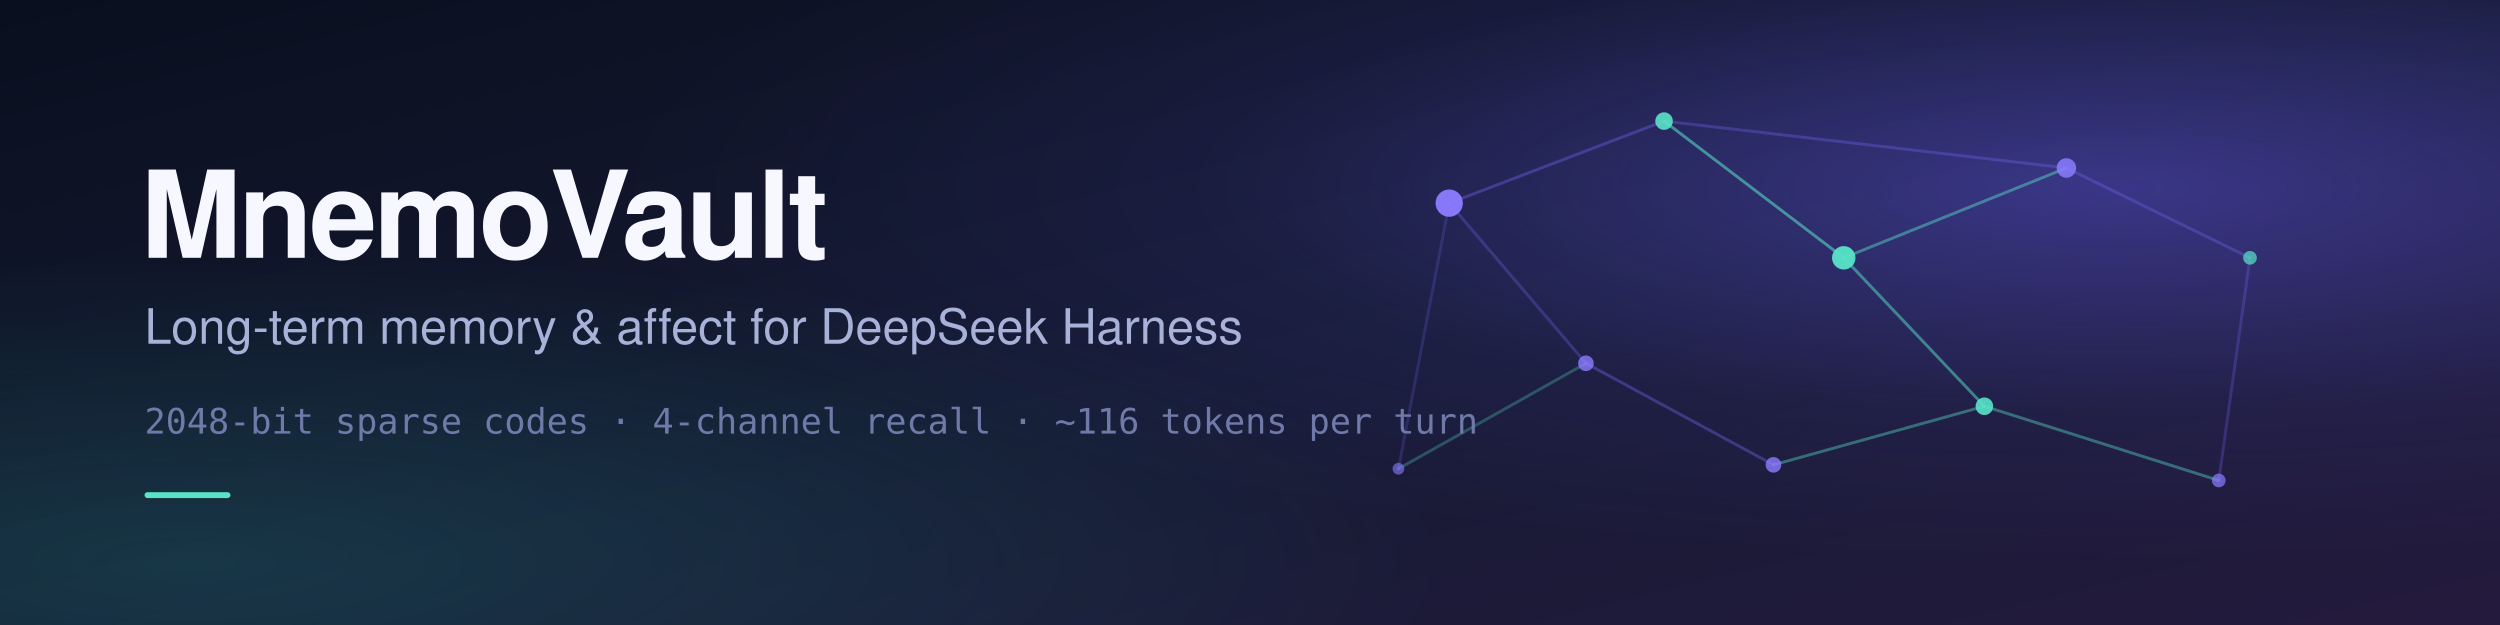
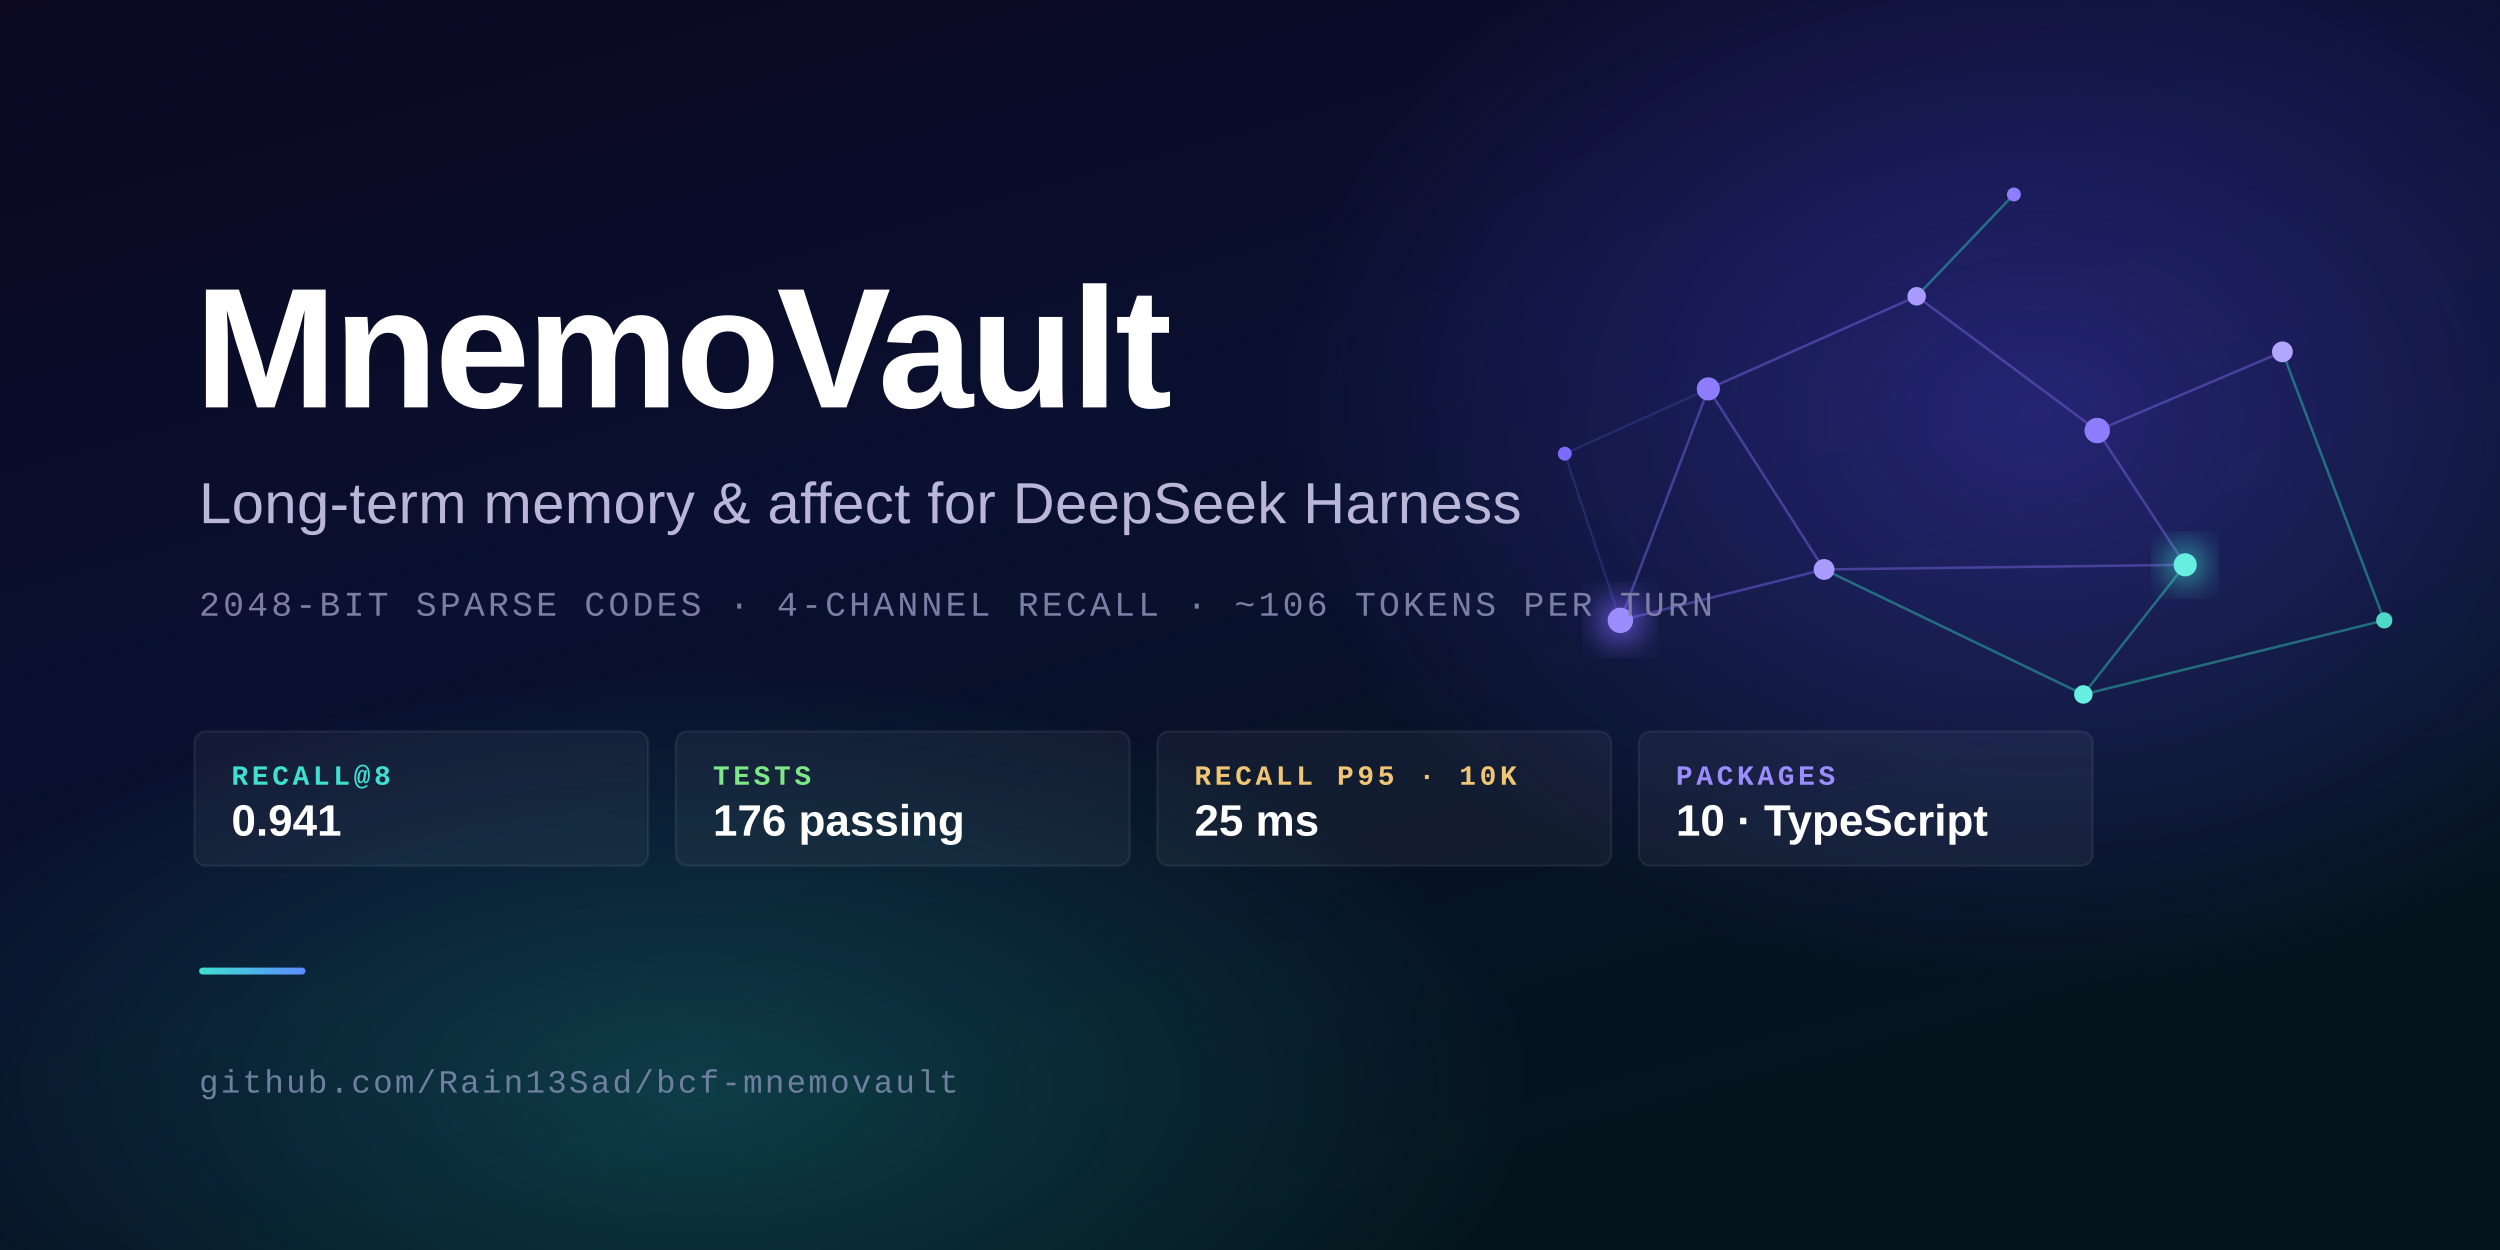
- <svg xmlns="http://www.w3.org/2000/svg" width="1280" height="320" viewBox="0 0 1280 320" role="img" aria-label="MnemoVault — long-term memory and affect for DeepSeek Harness">
+ <svg xmlns="http://www.w3.org/2000/svg" viewBox="0 0 1080 540" width="1080" height="540" role="img" aria-label="MnemoVault — long-term memory and affect for DeepSeek Harness">
  <defs>
-     <linearGradient id="bg" x1="0" y1="0" x2="1" y2="1">
-       <stop offset="0" stop-color="#0a0f1f" />
-       <stop offset="0.55" stop-color="#151a33" />
-       <stop offset="1" stop-color="#241a3d" />
+     <linearGradient id="bg" x1="0" y1="0" x2="0.55" y2="1">
+       <stop offset="0" stop-color="#0b0820" />
+       <stop offset="0.45" stop-color="#0a1030" />
+       <stop offset="1" stop-color="#04141c" />
    </linearGradient>
-     <radialGradient id="glow" cx="0.84" cy="0.3" r="0.6">
-       <stop offset="0" stop-color="#6d5efc" stop-opacity="0.42" />
-       <stop offset="0.6" stop-color="#6d5efc" stop-opacity="0.08" />
-       <stop offset="1" stop-color="#6d5efc" stop-opacity="0" />
+     <radialGradient id="glowA" cx="0.5" cy="0.5" r="0.5">
+       <stop offset="0" stop-color="#5b4bff" stop-opacity="0.34" />
+       <stop offset="1" stop-color="#5b4bff" stop-opacity="0" />
    </radialGradient>
-     <radialGradient id="glow2" cx="0.08" cy="0.9" r="0.5">
-       <stop offset="0" stop-color="#2ad3b6" stop-opacity="0.16" />
-       <stop offset="1" stop-color="#2ad3b6" stop-opacity="0" />
+     <radialGradient id="glowB" cx="0.5" cy="0.5" r="0.5">
+       <stop offset="0" stop-color="#25d3c2" stop-opacity="0.22" />
+       <stop offset="1" stop-color="#25d3c2" stop-opacity="0" />
    </radialGradient>
+     <linearGradient id="accent" x1="0" y1="0" x2="1" y2="0">
+       <stop offset="0" stop-color="#3fe0d0" />
+       <stop offset="1" stop-color="#5b8cff" />
+     </linearGradient>
+     <filter id="soft" x="-40%" y="-40%" width="180%" height="180%">
+       <feGaussianBlur stdDeviation="7" />
+     </filter>
+     <style>
+       .title { font: 700 74px/1 -apple-system, "Segoe UI", "Helvetica Neue", Arial, sans-serif; fill: #ffffff; letter-spacing: -1.5px; }
+       .sub   { font: 400 25px/1.2 -apple-system, "Segoe UI", "Helvetica Neue", Arial, sans-serif; fill: #b9b6d8; letter-spacing: .2px; }
+       .mono  { font: 400 15px/1 "SFMono-Regular", Consolas, "Liberation Mono", Menlo, monospace; fill: #7d7ea6; letter-spacing: 1.4px; }
+       .k     { font: 600 12px/1 "SFMono-Regular", Consolas, "Liberation Mono", Menlo, monospace; letter-spacing: 1.6px; }
+       .v     { font: 700 19px/1 -apple-system, "Segoe UI", "Helvetica Neue", Arial, sans-serif; fill: #ffffff; }
+       .url   { font: 400 14px/1 "SFMono-Regular", Consolas, "Liberation Mono", Menlo, monospace; fill: #6f7f9f; letter-spacing: 1px; }
+     </style>
  </defs>
-   <rect width="1280" height="320" fill="url(#bg)" />
-   <rect width="1280" height="320" fill="url(#glow)" />
-   <rect width="1280" height="320" fill="url(#glow2)" />
-   <g stroke-linecap="round">
-     <line x1="742" y1="104" x2="852" y2="62" stroke="#7c6bff" stroke-opacity="0.35" stroke-width="1.5" />
-     <line x1="742" y1="104" x2="812" y2="186" stroke="#7c6bff" stroke-opacity="0.28" stroke-width="1.5" />
-     <line x1="852" y1="62" x2="944" y2="132" stroke="#59e3c8" stroke-opacity="0.55" stroke-width="1.5" />
-     <line x1="852" y1="62" x2="1058" y2="86" stroke="#7c6bff" stroke-opacity="0.3" stroke-width="1.5" />
-     <line x1="944" y1="132" x2="1058" y2="86" stroke="#59e3c8" stroke-opacity="0.45" stroke-width="1.5" />
-     <line x1="944" y1="132" x2="1016" y2="208" stroke="#59e3c8" stroke-opacity="0.5" stroke-width="1.5" />
-     <line x1="812" y1="186" x2="908" y2="238" stroke="#7c6bff" stroke-opacity="0.35" stroke-width="1.5" />
-     <line x1="908" y1="238" x2="1016" y2="208" stroke="#59e3c8" stroke-opacity="0.4" stroke-width="1.5" />
-     <line x1="1058" y1="86" x2="1152" y2="132" stroke="#7c6bff" stroke-opacity="0.3" stroke-width="1.5" />
-     <line x1="1016" y1="208" x2="1136" y2="246" stroke="#59e3c8" stroke-opacity="0.4" stroke-width="1.5" />
-     <line x1="1152" y1="132" x2="1136" y2="246" stroke="#7c6bff" stroke-opacity="0.25" stroke-width="1.5" />
-     <line x1="742" y1="104" x2="716" y2="240" stroke="#7c6bff" stroke-opacity="0.2" stroke-width="1.5" />
-     <line x1="716" y1="240" x2="812" y2="186" stroke="#59e3c8" stroke-opacity="0.28" stroke-width="1.5" />
+   <rect width="1080" height="540" fill="url(#bg)" />
+   <ellipse cx="880" cy="180" rx="330" ry="250" fill="url(#glowA)" />
+   <ellipse cx="300" cy="470" rx="360" ry="180" fill="url(#glowB)" />
+   <g stroke-linecap="round" fill="none">
+     <g stroke="#6d5bd0" stroke-opacity="0.55" stroke-width="1.1">
+       <path d="M700 268 L738 168" />
+       <path d="M738 168 L828 128" />
+       <path d="M828 128 L906 186" />
+       <path d="M906 186 L986 152" />
+       <path d="M906 186 L944 244" />
+       <path d="M738 168 L788 246" />
+       <path d="M788 246 L700 268" />
+       <path d="M788 246 L944 244" />
+     </g>
+     <g stroke="#2fbfae" stroke-opacity="0.5" stroke-width="1.1">
+       <path d="M944 244 L900 300" />
+       <path d="M900 300 L788 246" />
+       <path d="M900 300 L1030 268" />
+       <path d="M986 152 L1030 268" />
+       <path d="M828 128 L870 84" />
+     </g>
+     <g stroke="#3f4fa8" stroke-opacity="0.35" stroke-width="1">
+       <path d="M700 268 L676 196" />
+       <path d="M676 196 L738 168" />
+     </g>
  </g>
-   <g fill="#59e3c8">
-     <circle cx="852" cy="62" r="4.5" fill-opacity="0.9" />
-     <circle cx="944" cy="132" r="6" fill-opacity="0.95" />
-     <circle cx="1016" cy="208" r="4.5" fill-opacity="0.9" />
-     <circle cx="1152" cy="132" r="3.5" fill-opacity="0.7" />
+   <g>
+     <circle cx="700" cy="268" r="9" fill="#7b6bff" filter="url(#soft)" opacity="0.85" />
+     <circle cx="700" cy="268" r="5.5" fill="#9b8dff" />
+     <circle cx="738" cy="168" r="5" fill="#8f7dff" />
+     <circle cx="828" cy="128" r="4" fill="#a99bff" />
+     <circle cx="906" cy="186" r="5.5" fill="#8f7dff" />
+     <circle cx="986" cy="152" r="4.5" fill="#b3a6ff" />
+     <circle cx="944" cy="244" r="8" fill="#3fe0d0" filter="url(#soft)" opacity="0.8" />
+     <circle cx="944" cy="244" r="5" fill="#66efe0" />
+     <circle cx="788" cy="246" r="4.5" fill="#a99bff" />
+     <circle cx="900" cy="300" r="4" fill="#66efe0" />
+     <circle cx="1030" cy="268" r="3.5" fill="#4fd8c8" />
+     <circle cx="870" cy="84" r="3" fill="#8f7dff" />
+     <circle cx="676" cy="196" r="3" fill="#7b6bff" />
  </g>
-   <g fill="#8b7cff">
-     <circle cx="742" cy="104" r="7" fill-opacity="0.95" />
-     <circle cx="812" cy="186" r="4" fill-opacity="0.8" />
-     <circle cx="908" cy="238" r="4" fill-opacity="0.8" />
-     <circle cx="1058" cy="86" r="5" fill-opacity="0.85" />
-     <circle cx="1136" cy="246" r="3.5" fill-opacity="0.7" />
-     <circle cx="716" cy="240" r="3" fill-opacity="0.6" />
+   <text class="title" x="84" y="176">MnemoVault</text>
+   <text class="sub" x="86" y="226">Long-term memory &amp; affect for DeepSeek Harness</text>
+   <text class="mono" x="86" y="266">2048-BIT SPARSE CODES · 4-CHANNEL RECALL · ~106 TOKENS PER TURN</text>
+   <g>
+     <rect x="84" y="316" width="196" height="58" rx="5" fill="#ffffff" fill-opacity="0.045" stroke="#ffffff" stroke-opacity="0.07" />
+     <text class="k" x="100" y="339" fill="#3fe0d0">RECALL@8</text>
+     <text class="v" x="100" y="361">0.941</text>
+     <rect x="292" y="316" width="196" height="58" rx="5" fill="#ffffff" fill-opacity="0.045" stroke="#ffffff" stroke-opacity="0.07" />
+     <text class="k" x="308" y="339" fill="#7ee787">TESTS</text>
+     <text class="v" x="308" y="361">176 passing</text>
+     <rect x="500" y="316" width="196" height="58" rx="5" fill="#ffffff" fill-opacity="0.045" stroke="#ffffff" stroke-opacity="0.07" />
+     <text class="k" x="516" y="339" fill="#f0c674">RECALL P95 · 10K</text>
+     <text class="v" x="516" y="361">25 ms</text>
+     <rect x="708" y="316" width="196" height="58" rx="5" fill="#ffffff" fill-opacity="0.045" stroke="#ffffff" stroke-opacity="0.07" />
+     <text class="k" x="724" y="339" fill="#9b8dff">PACKAGES</text>
+     <text class="v" x="724" y="361">10 · TypeScript</text>
  </g>
-   <text x="72" y="132" font-family="-apple-system, BlinkMacSystemFont, 'Segoe UI', Helvetica, Arial, sans-serif" font-size="62" font-weight="700" fill="#f6f7ff" letter-spacing="-1.5">MnemoVault</text>
-   <text x="74" y="176" font-family="-apple-system, BlinkMacSystemFont, 'Segoe UI', Helvetica, Arial, sans-serif" font-size="25" fill="#a8b2d8">Long-term memory &amp; affect for DeepSeek Harness</text>
-   <text x="74" y="222" font-family="ui-monospace, SFMono-Regular, Menlo, Consolas, monospace" font-size="18" fill="#6f7aa8">2048-bit sparse codes · 4-channel recall · ~116 tokens per turn</text>
-   <rect x="74" y="252" width="44" height="3" rx="1.5" fill="#59e3c8" />
+   <rect x="86" y="418" width="46" height="3" rx="1.5" fill="url(#accent)" />
+   <text class="url" x="86" y="472">github.com/Rain13Sad/bcf-mnemovault</text>
</svg>
